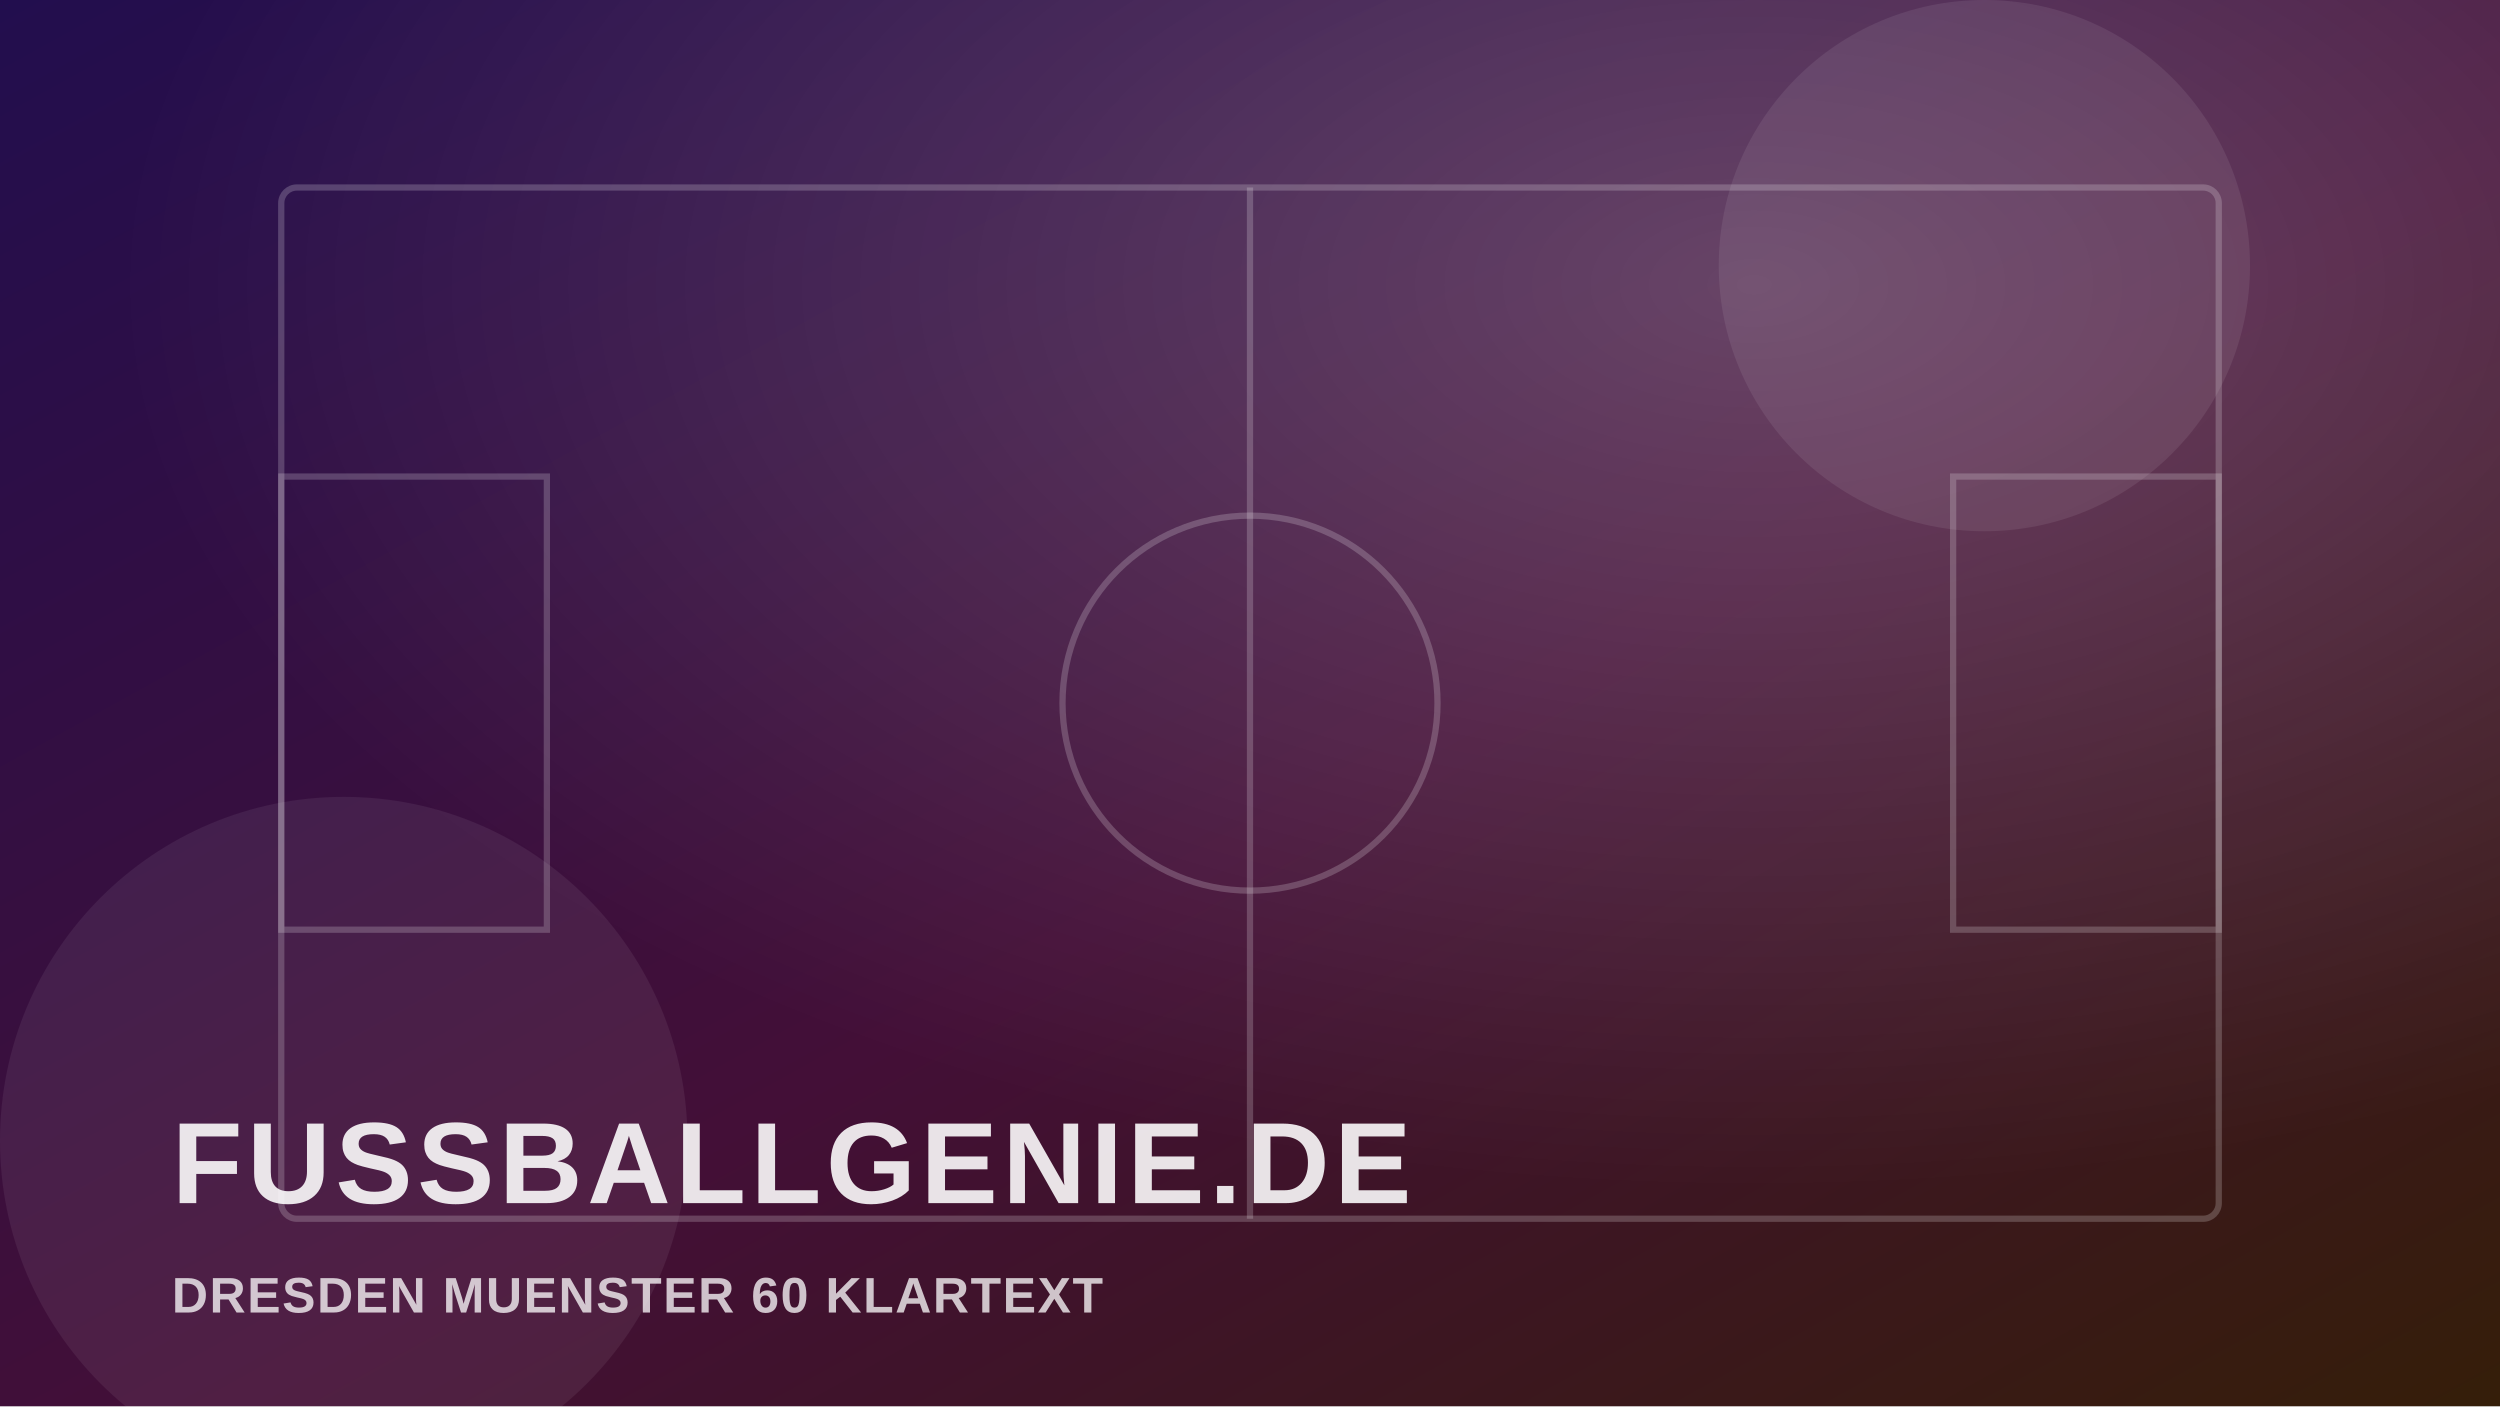
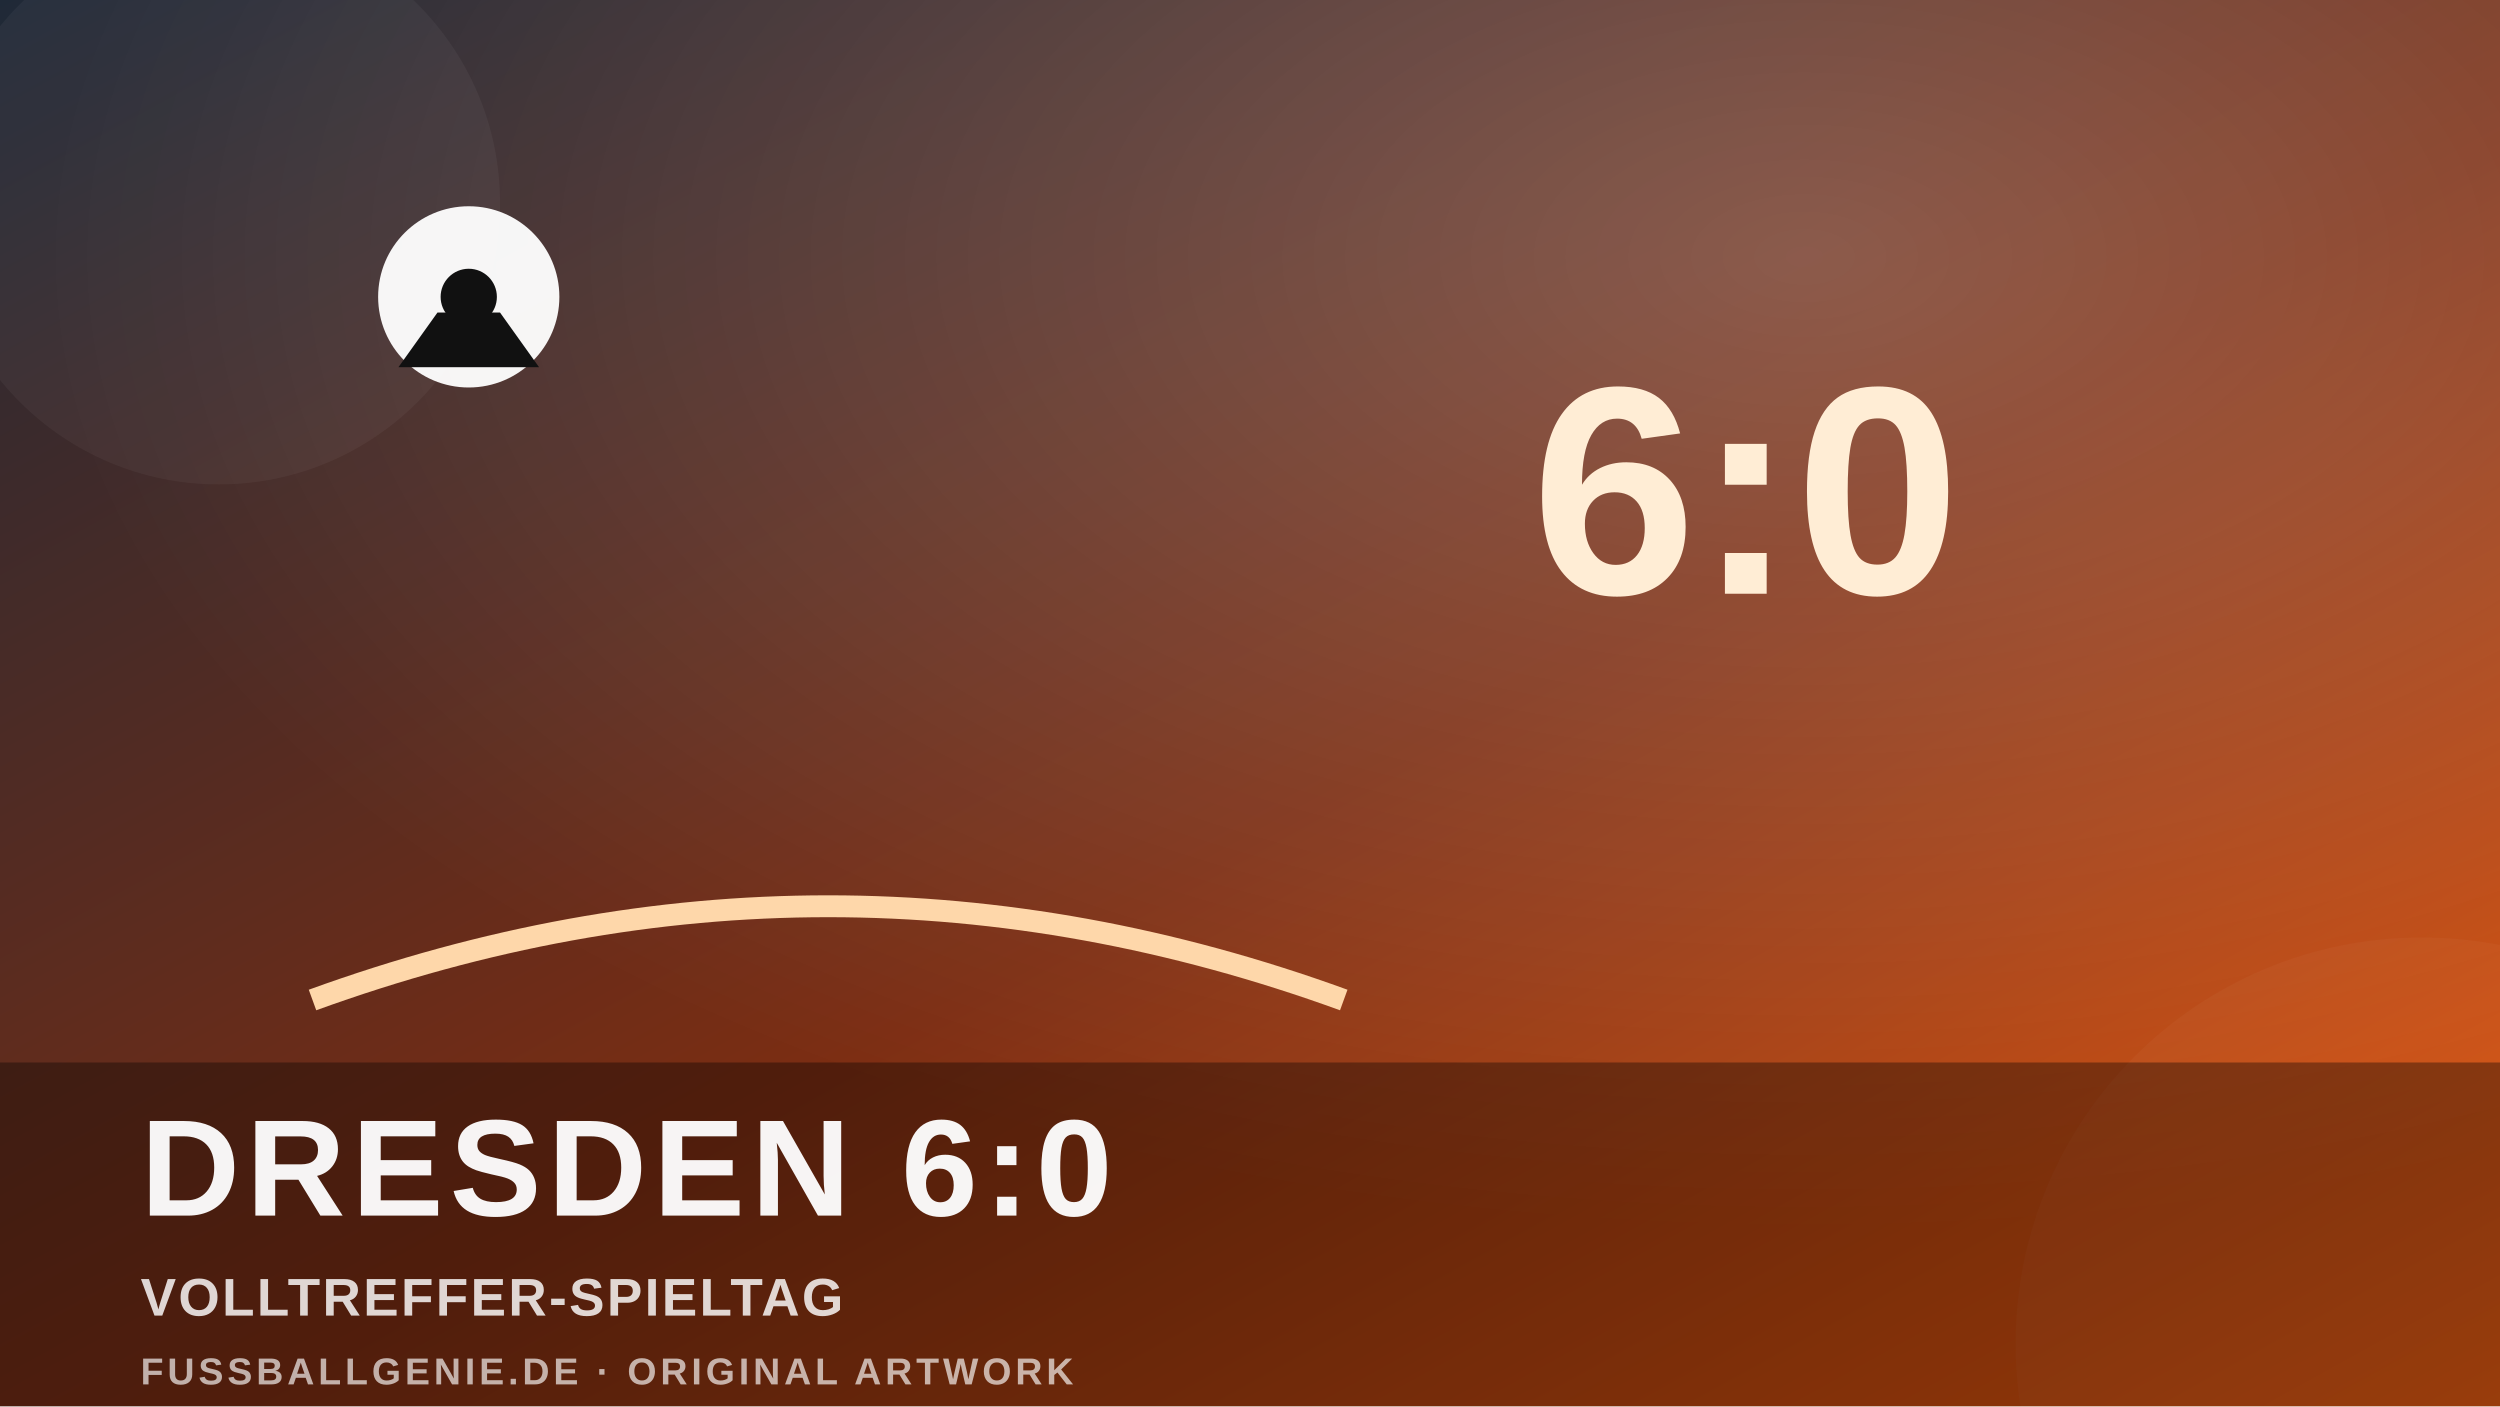
- <svg xmlns="http://www.w3.org/2000/svg" width="1600" height="900" viewBox="0 0 1600 900" role="img" aria-label="DRESDEN MUENSTER 60 KLARTEXT">
+ <svg xmlns="http://www.w3.org/2000/svg" width="1600" height="900" viewBox="0 0 1600 900" role="img" aria-label="DRESDEN 6:0">
  <defs>
-     <linearGradient id="g" x1="0" y1="0" x2="1" y2="1">
-       <stop offset="0%" stop-color="hsl(259,70%,18%)" />
-       <stop offset="55%" stop-color="hsl(314,64%,16%)" />
-       <stop offset="100%" stop-color="hsl(29,72%,12%)" />
+     <linearGradient id="bg" x1="0" y1="0" x2="1" y2="1">
+       <stop offset="0%" stop-color="#1f2937" />
+       <stop offset="55%" stop-color="#7c2d12" />
+       <stop offset="100%" stop-color="#ea580c" />
    </linearGradient>
-     <radialGradient id="r" cx="70%" cy="20%" r="65%">
+     <radialGradient id="glow" cx="72%" cy="18%" r="70%">
      <stop offset="0%" stop-color="rgba(255,255,255,.22)" />
      <stop offset="100%" stop-color="rgba(255,255,255,0)" />
    </radialGradient>
  </defs>
-   <rect width="1600" height="900" fill="url(#g)" />
-   <rect width="1600" height="900" fill="url(#r)" />
-   <circle cx="1270" cy="170" r="170" fill="rgba(255,255,255,.08)" />
-   <circle cx="220" cy="730" r="220" fill="rgba(255,255,255,.07)" />
-   <g stroke="rgba(255,255,255,.2)" fill="none" stroke-width="4">
-     <rect x="180" y="120" width="1240" height="660" rx="10" />
-     <circle cx="800" cy="450" r="120" />
-     <line x1="800" y1="120" x2="800" y2="780" />
-     <rect x="180" y="305" width="170" height="290" />
-     <rect x="1250" y="305" width="170" height="290" />
+   <rect width="1600" height="900" fill="url(#bg)" />
+   <rect width="1600" height="900" fill="url(#glow)" />
+   <g opacity=".35">
+     <circle cx="140" cy="130" r="180" fill="rgba(255,255,255,.12)" />
+     <circle cx="1550" cy="860" r="260" fill="rgba(255,255,255,.08)" />
  </g>
-   <text x="110" y="770" fill="rgba(255,255,255,.88)" font-family="Barlow Condensed, Arial, sans-serif" font-size="74" font-weight="800" letter-spacing="3">FUSSBALLGENIE.DE</text>
-   <text x="110" y="840" fill="rgba(255,255,255,.75)" font-family="Barlow, Arial, sans-serif" font-size="32" font-weight="600" letter-spacing="1">DRESDEN MUENSTER 60 KLARTEXT</text>
+   <g>
+     <text x="980" y="380" fill="#ffedd5" font-family="Barlow Condensed, Arial" font-size="190" font-weight="900">6:0</text>
+     <g transform="translate(300,190)">
+       <circle cx="0" cy="0" r="58" fill="#fff" opacity=".95" />
+       <circle cx="0" cy="0" r="18" fill="#111" />
+       <path d="M-45 45 L-20 10 L20 10 L45 45 Z" fill="#111" />
+     </g>
+     <path d="M200 640 C420 560, 640 560, 860 640" stroke="#fed7aa" stroke-width="14" fill="none" />
+   </g>
+   <rect x="0" y="680" width="1600" height="220" fill="rgba(0,0,0,.35)" />
+   <text x="90" y="778" fill="rgba(255,255,255,.95)" font-family="Barlow Condensed, Arial, sans-serif" font-size="88" font-weight="900" letter-spacing="4">DRESDEN 6:0</text>
+   <text x="90" y="842" fill="rgba(255,255,255,.82)" font-family="Barlow, Arial, sans-serif" font-size="34" font-weight="700" letter-spacing="1.5">VOLLTREFFER-SPIELTAG</text>
+   <text x="90" y="886" fill="rgba(255,255,255,.65)" font-family="Barlow Condensed, Arial, sans-serif" font-size="24" font-weight="700" letter-spacing="2.5">FUSSBALLGENIE.DE · ORIGINAL ARTWORK</text>
</svg>
